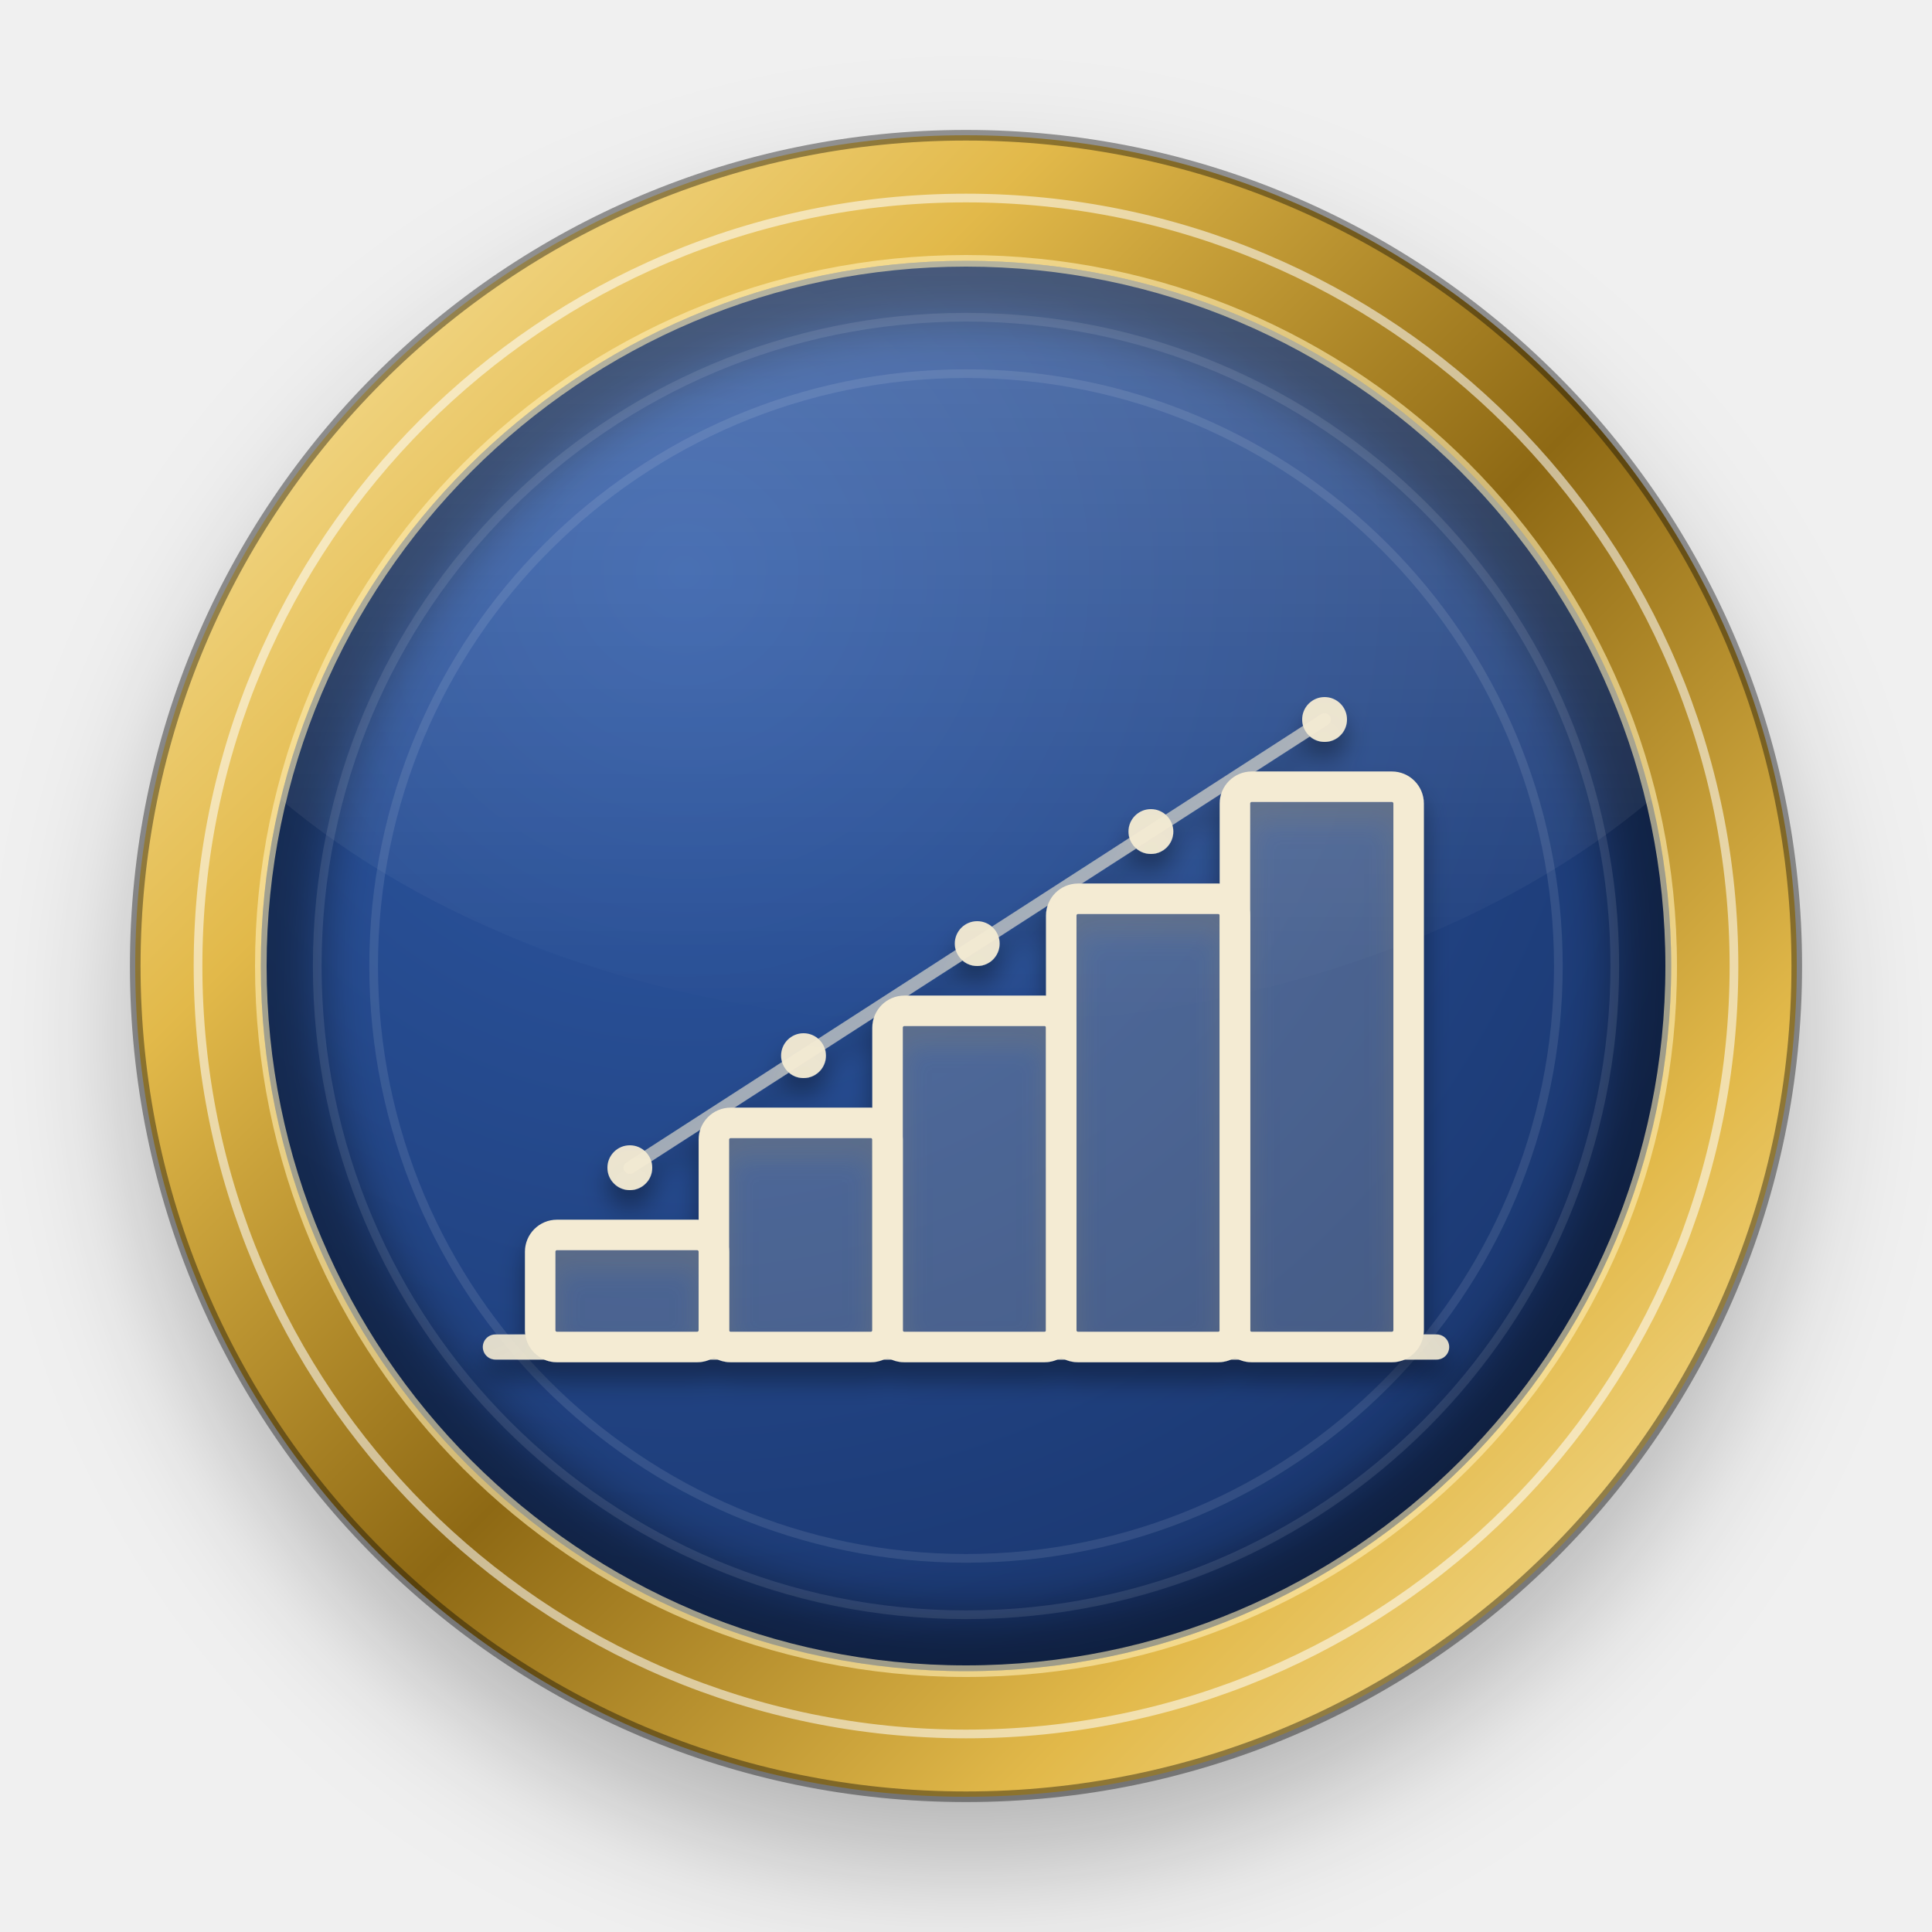
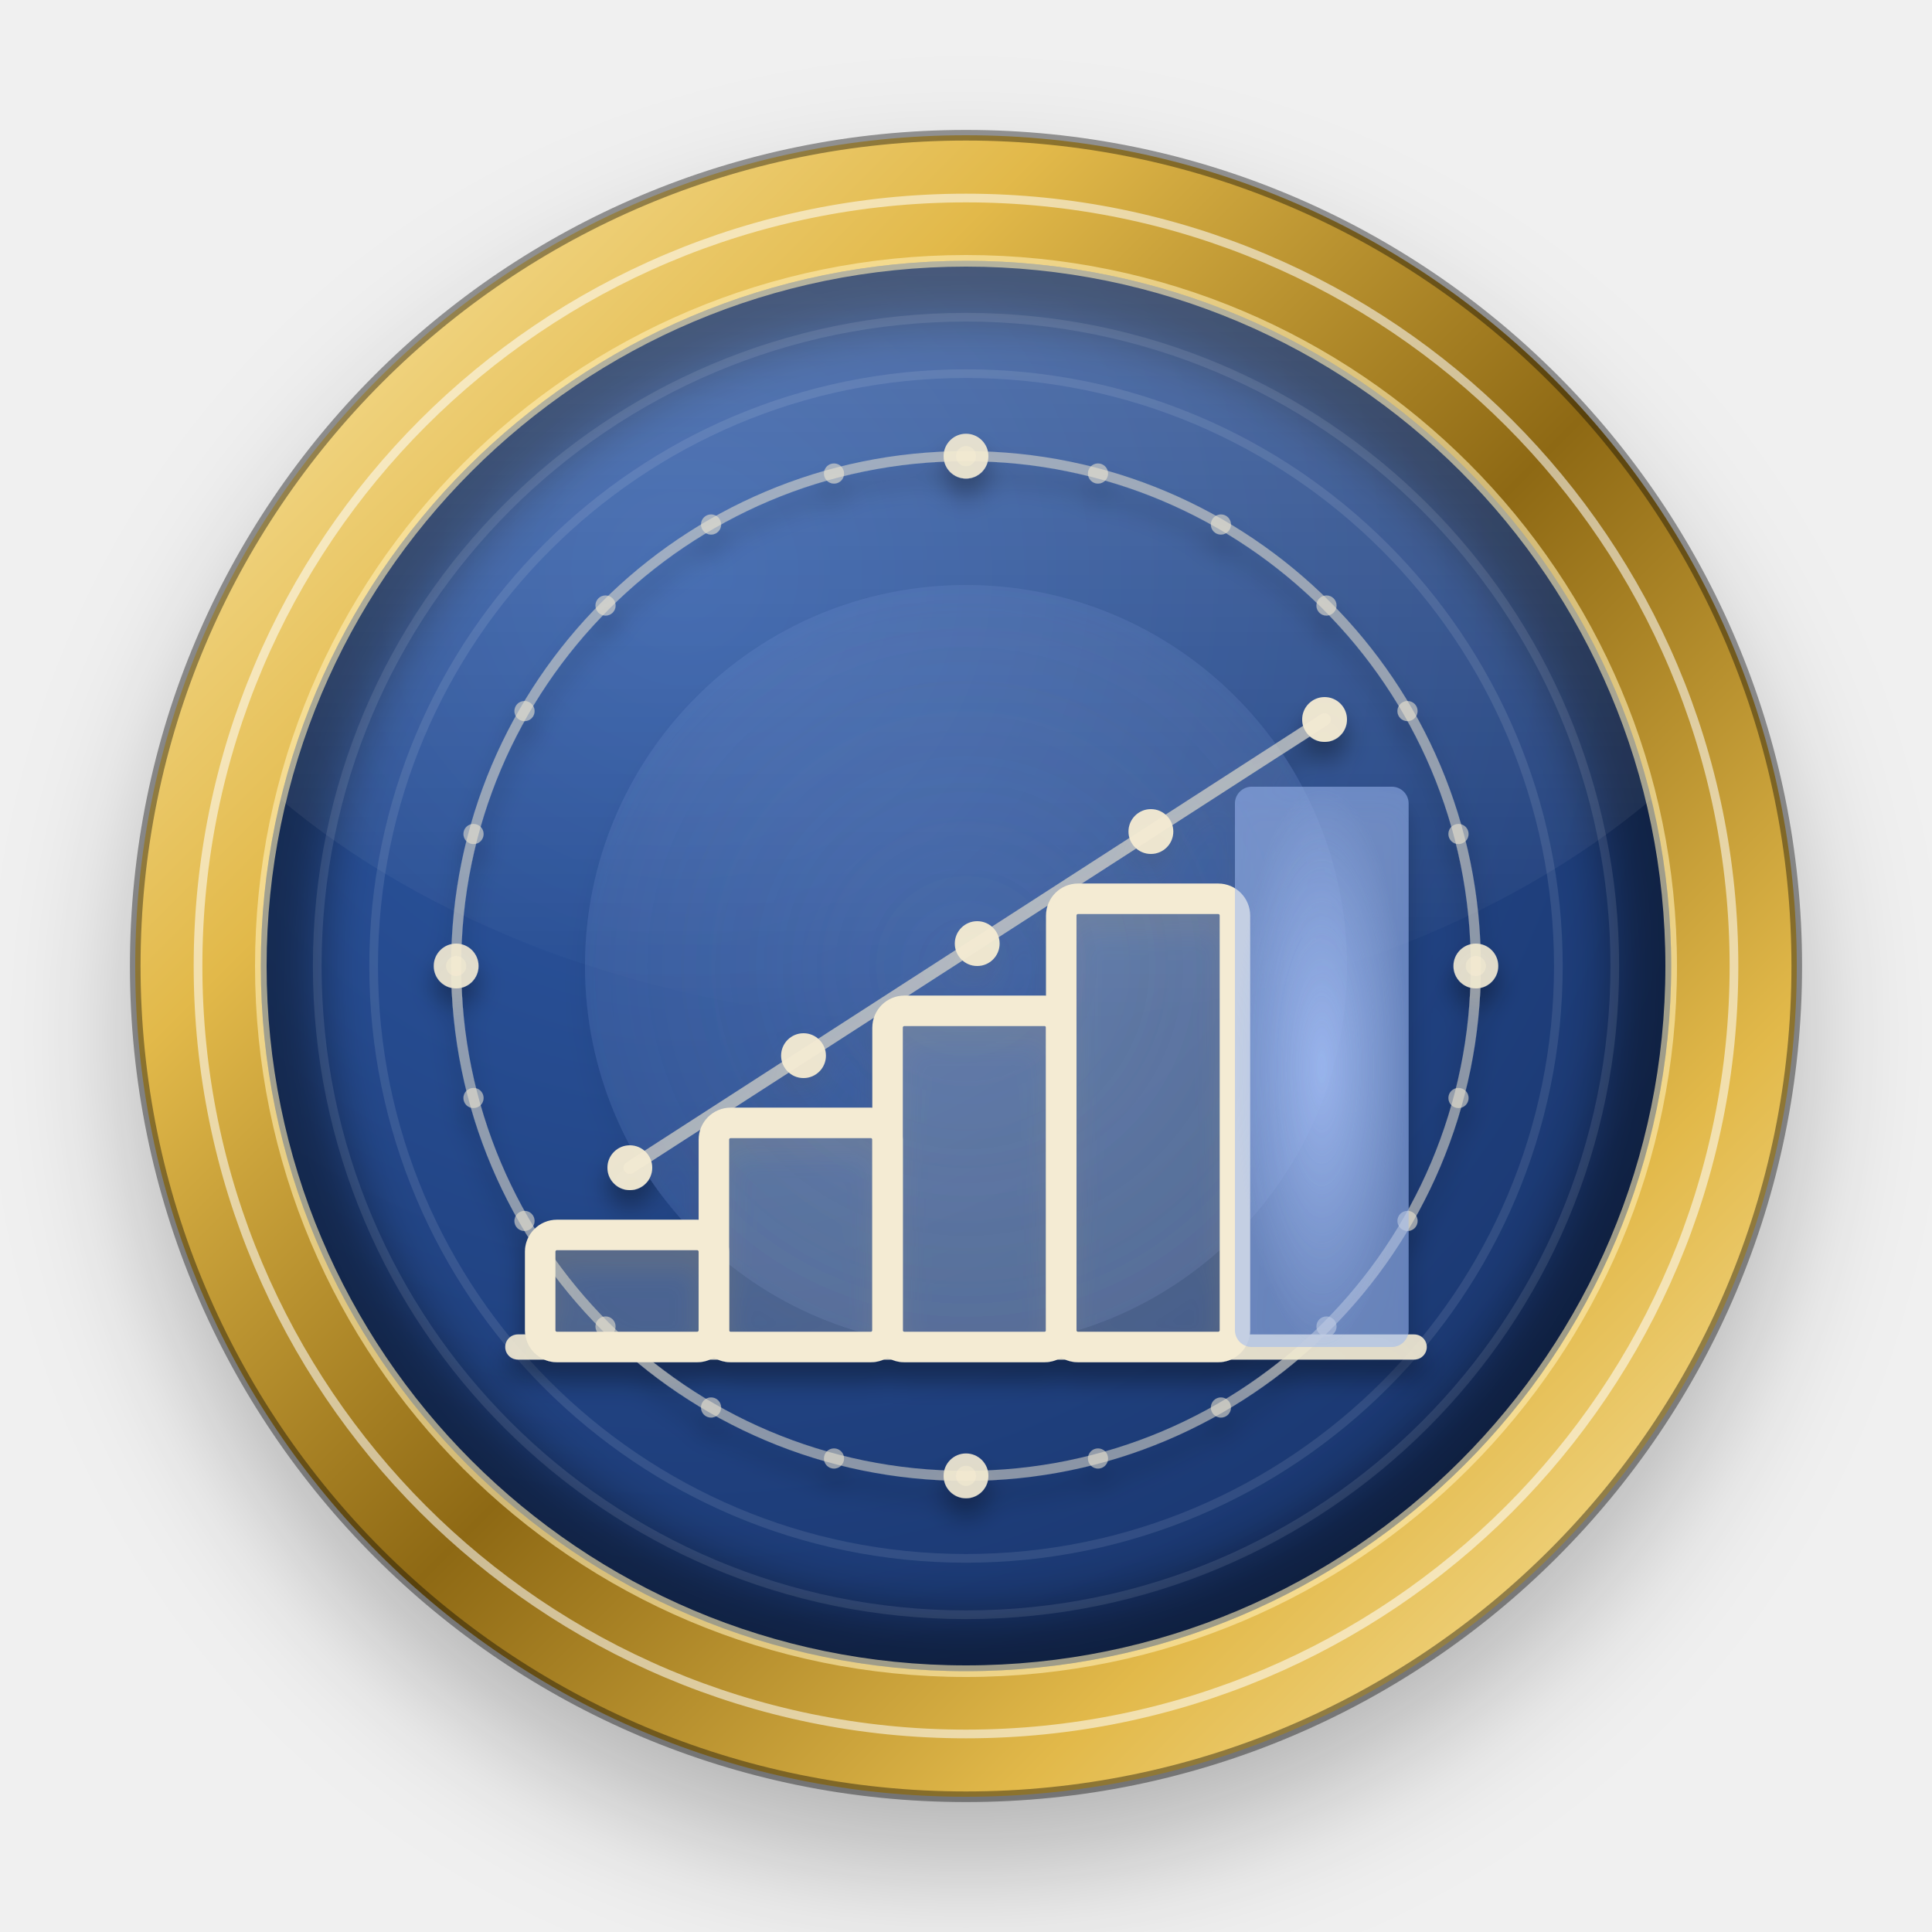
<svg xmlns="http://www.w3.org/2000/svg" viewBox="-100 -100 200 200" width="400" height="400">
  <defs>
    <filter id="blur8" x="-30%" y="-30%" width="160%" height="160%">
      <feGaussianBlur stdDeviation="7" />
    </filter>
    <filter id="blur3" x="-30%" y="-30%" width="160%" height="160%">
      <feGaussianBlur stdDeviation="2.6" />
    </filter>
    <filter id="emb" x="-20%" y="-20%" width="140%" height="140%">
      <feDropShadow dx="0" dy="1.6" stdDeviation="1.1" flood-color="#000" flood-opacity=".38" />
    </filter>
  </defs>
  <style>.mb6 .nf{fill:none} .mb6 .sf{fill:#F4EBD3;fill-opacity:.17} .mb6 .fl{fill:#F4EBD3;stroke:none} .mb6 .gl{fill:url(#b6g);stroke:none}</style>
  <defs>
    <radialGradient id="b6h" cx=".5" cy=".5" r=".5">
      <stop offset=".6" stop-color="#F3D58A" stop-opacity="0" />
      <stop offset=".82" stop-color="#F3D58A" stop-opacity=".95" />
      <stop offset="1" stop-color="#F3D58A" stop-opacity="0" />
    </radialGradient>
    <linearGradient id="b6r" x1="0" y1="0" x2="1" y2="1">
      <stop offset="0" stop-color="#FFEFB8" />
      <stop offset=".28" stop-color="#E2B94A" />
      <stop offset=".52" stop-color="#8E6914" />
      <stop offset=".76" stop-color="#E2B94A" />
      <stop offset="1" stop-color="#FFEFB8" />
    </linearGradient>
    <radialGradient id="b6p" cx=".3" cy=".22" r="1.15">
      <stop offset="0" stop-color="#2F5BA8" />
      <stop offset="1" stop-color="#12295A" />
    </radialGradient>
    <radialGradient id="b6g" cx=".5" cy=".5" r=".5">
      <stop offset="0" stop-color="#9DB8F0" stop-opacity=".95" />
      <stop offset="1" stop-color="#9DB8F0" stop-opacity=".55" />
    </radialGradient>
    <linearGradient id="b6s" x1="0" y1="0" x2="0" y2="1">
      <stop offset="0" stop-color="#fff" stop-opacity=".34" />
      <stop offset="1" stop-color="#fff" stop-opacity="0" />
    </linearGradient>
    <clipPath id="b6c">
      <path d="M-73,0A73,73 0 1 0 73,0A73,73 0 1 0 -73,0Z" />
    </clipPath>
  </defs>
  <path d="M-86,0A86,86 0 1 0 86,0A86,86 0 1 0 -86,0Z" transform="translate(0 7)" fill="#000" opacity=".26" filter="url(#blur8)" />
  <path d="M-86,0A86,86 0 1 0 86,0A86,86 0 1 0 -86,0Z" fill="url(#b6r)" />
  <path d="M-86,0A86,86 0 1 0 86,0A86,86 0 1 0 -86,0Z" fill="none" stroke="#000" stroke-opacity=".38" stroke-width="1.1" />
  <path d="M-79.5,0A79.5,79.5 0 1 0 79.5,0A79.5,79.5 0 1 0 -79.5,0Z" fill="none" stroke="#fff" stroke-opacity=".55" stroke-width=".9" />
  <path d="M-73,0A73,73 0 1 0 73,0A73,73 0 1 0 -73,0Z" fill="url(#b6p)" />
  <g clip-path="url(#b6c)">
    <path d="M-73,0A73,73 0 1 0 73,0A73,73 0 1 0 -73,0Z" fill="none" stroke="#000" stroke-opacity=".42" stroke-width="12" filter="url(#blur3)" />
    <path d="M-67.16,0A67.16,67.16 0 1 0 67.16,0A67.16,67.16 0 1 0 -67.16,0Z" fill="none" stroke="#fff" stroke-opacity=".10" stroke-width=".9" />
    <path d="M-61.32,0A61.32,61.32 0 1 0 61.32,0A61.32,61.32 0 1 0 -61.32,0Z" fill="none" stroke="#fff" stroke-opacity=".10" stroke-width=".9" />
    <ellipse cx="0" cy="-58" rx="92" ry="64" fill="url(#b6s)" />
  </g>
  <path d="M-73,0A73,73 0 1 0 73,0A73,73 0 1 0 -73,0Z" fill="none" stroke="#FFEFB8" stroke-opacity=".6" stroke-width="1.2" />
  <g filter="url(#emb)" fill="none" stroke="#F4EBD3" stroke-linecap="round" stroke-linejoin="round" class="mb6" transform="scale(1.16)">
-     <line x1="-42" y1="34" x2="42" y2="34" stroke-width="2.24" opacity="0.9" />
+     <circle cx="0" cy="0" r="34" class="gl" stroke="none" opacity="0.22" />
+     <circle cx="0" cy="0" r="45.5" fill="none" stroke-width="0.9" opacity="0.5" />
+     <circle cx="0" cy="-45.5" r="0.9" class="fl" stroke="none" opacity="0.55" />
+     <circle cx="11.78" cy="-43.95" r="0.9" class="fl" stroke="none" opacity="0.55" />
+     <circle cx="22.75" cy="-39.4" r="0.9" class="fl" stroke="none" opacity="0.55" />
+     <circle cx="32.17" cy="-32.17" r="0.9" class="fl" stroke="none" opacity="0.55" />
+     <circle cx="39.4" cy="-22.75" r="0.9" class="fl" stroke="none" opacity="0.55" />
+     <circle cx="43.95" cy="-11.78" r="0.9" class="fl" stroke="none" opacity="0.55" />
+     <circle cx="45.5" cy="0" r="0.9" class="fl" stroke="none" opacity="0.55" />
+     <circle cx="43.95" cy="11.78" r="0.9" class="fl" stroke="none" opacity="0.55" />
+     <circle cx="39.4" cy="22.75" r="0.9" class="fl" stroke="none" opacity="0.55" />
+     <circle cx="32.17" cy="32.17" r="0.9" class="fl" stroke="none" opacity="0.55" />
+     <circle cx="22.75" cy="39.4" r="0.9" class="fl" stroke="none" opacity="0.55" />
+     <circle cx="11.78" cy="43.95" r="0.9" class="fl" stroke="none" opacity="0.55" />
+     <circle cx="0" cy="45.5" r="0.9" class="fl" stroke="none" opacity="0.55" />
+     <circle cx="-11.78" cy="43.95" r="0.9" class="fl" stroke="none" opacity="0.55" />
+     <circle cx="-22.75" cy="39.4" r="0.9" class="fl" stroke="none" opacity="0.55" />
+     <circle cx="-32.17" cy="32.17" r="0.9" class="fl" stroke="none" opacity="0.55" />
+     <circle cx="-39.4" cy="22.75" r="0.9" class="fl" stroke="none" opacity="0.55" />
+     <circle cx="-43.95" cy="11.78" r="0.9" class="fl" stroke="none" opacity="0.55" />
+     <circle cx="-45.5" cy="0" r="0.9" class="fl" stroke="none" opacity="0.55" />
+     <circle cx="-43.95" cy="-11.78" r="0.9" class="fl" stroke="none" opacity="0.55" />
+     <circle cx="-39.4" cy="-22.75" r="0.9" class="fl" stroke="none" opacity="0.55" />
+     <circle cx="-32.17" cy="-32.17" r="0.9" class="fl" stroke="none" opacity="0.55" />
+     <circle cx="-22.75" cy="-39.4" r="0.9" class="fl" stroke="none" opacity="0.55" />
+     <circle cx="-11.78" cy="-43.95" r="0.9" class="fl" stroke="none" opacity="0.55" />
+     <circle cx="0" cy="-45.5" r="2" class="fl" stroke="none" opacity="0.9" />
+     <circle cx="45.5" cy="0" r="2" class="fl" stroke="none" opacity="0.9" />
+     <circle cx="0" cy="45.5" r="2" class="fl" stroke="none" opacity="0.9" />
+     <circle cx="-45.5" cy="0" r="2" class="fl" stroke="none" opacity="0.9" />
+     <line x1="-40" y1="34" x2="40" y2="34" stroke-width="2.24" opacity="0.9" />
    <rect x="-38" y="24" width="15.5" height="10" rx="1.5" class="sf" stroke-width="2.72" opacity="1" />
    <rect x="-22.5" y="14" width="15.5" height="20" rx="1.5" class="sf" stroke-width="2.72" opacity="1" />
    <rect x="-7" y="4" width="15.5" height="30" rx="1.5" class="sf" stroke-width="2.72" opacity="1" />
    <rect x="8.5" y="-6" width="15.5" height="40" rx="1.5" class="sf" stroke-width="2.72" opacity="1" />
-     <rect x="24" y="-16" width="15.5" height="50" rx="1.5" class="sf" stroke-width="2.72" opacity="1" />
+     <rect x="24" y="-16" width="15.5" height="50" rx="1.5" class="gl" stroke-width="2.7" />
    <circle cx="-30" cy="18" r="2" class="fl" stroke="none" opacity="0.95" />
    <circle cx="-14.5" cy="8" r="2" class="fl" stroke="none" opacity="0.95" />
    <circle cx="1" cy="-2" r="2" class="fl" stroke="none" opacity="0.95" />
    <circle cx="16.5" cy="-12" r="2" class="fl" stroke="none" opacity="0.95" />
    <circle cx="32" cy="-22" r="2" class="fl" stroke="none" opacity="0.95" />
    <line x1="-30" y1="18" x2="32" y2="-22" stroke-width="1.12" opacity="0.6" />
  </g>
</svg>
